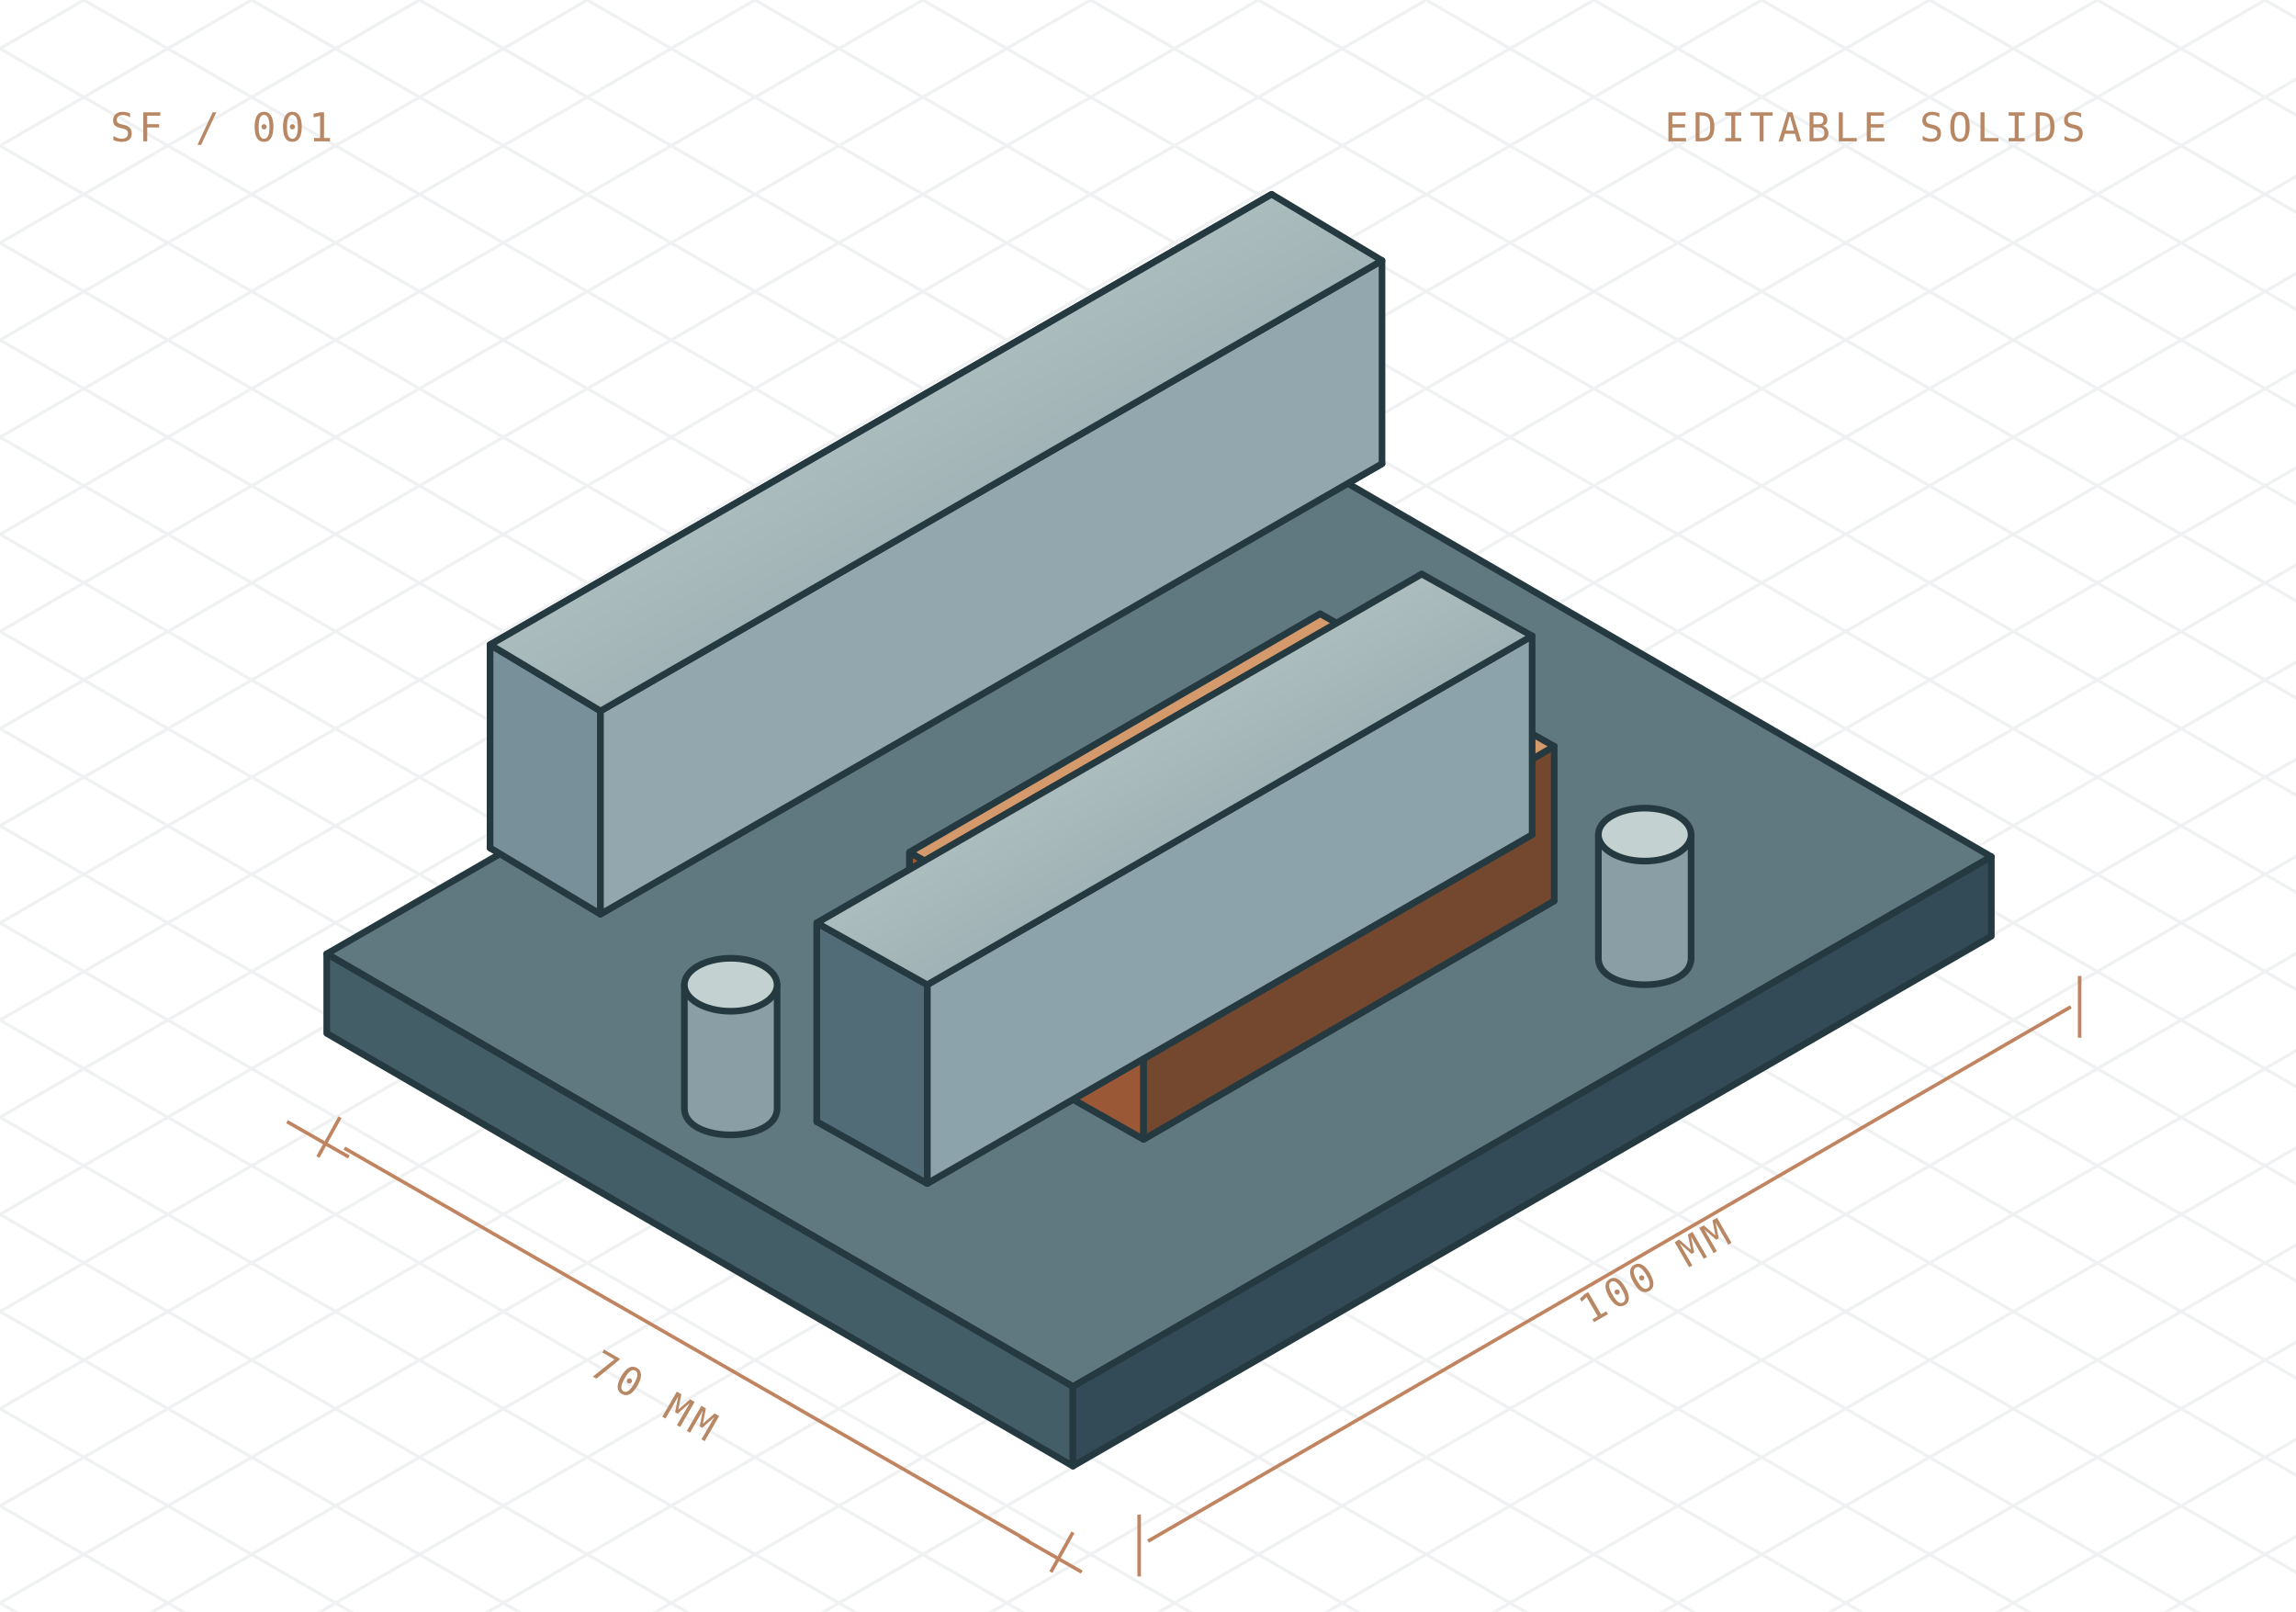
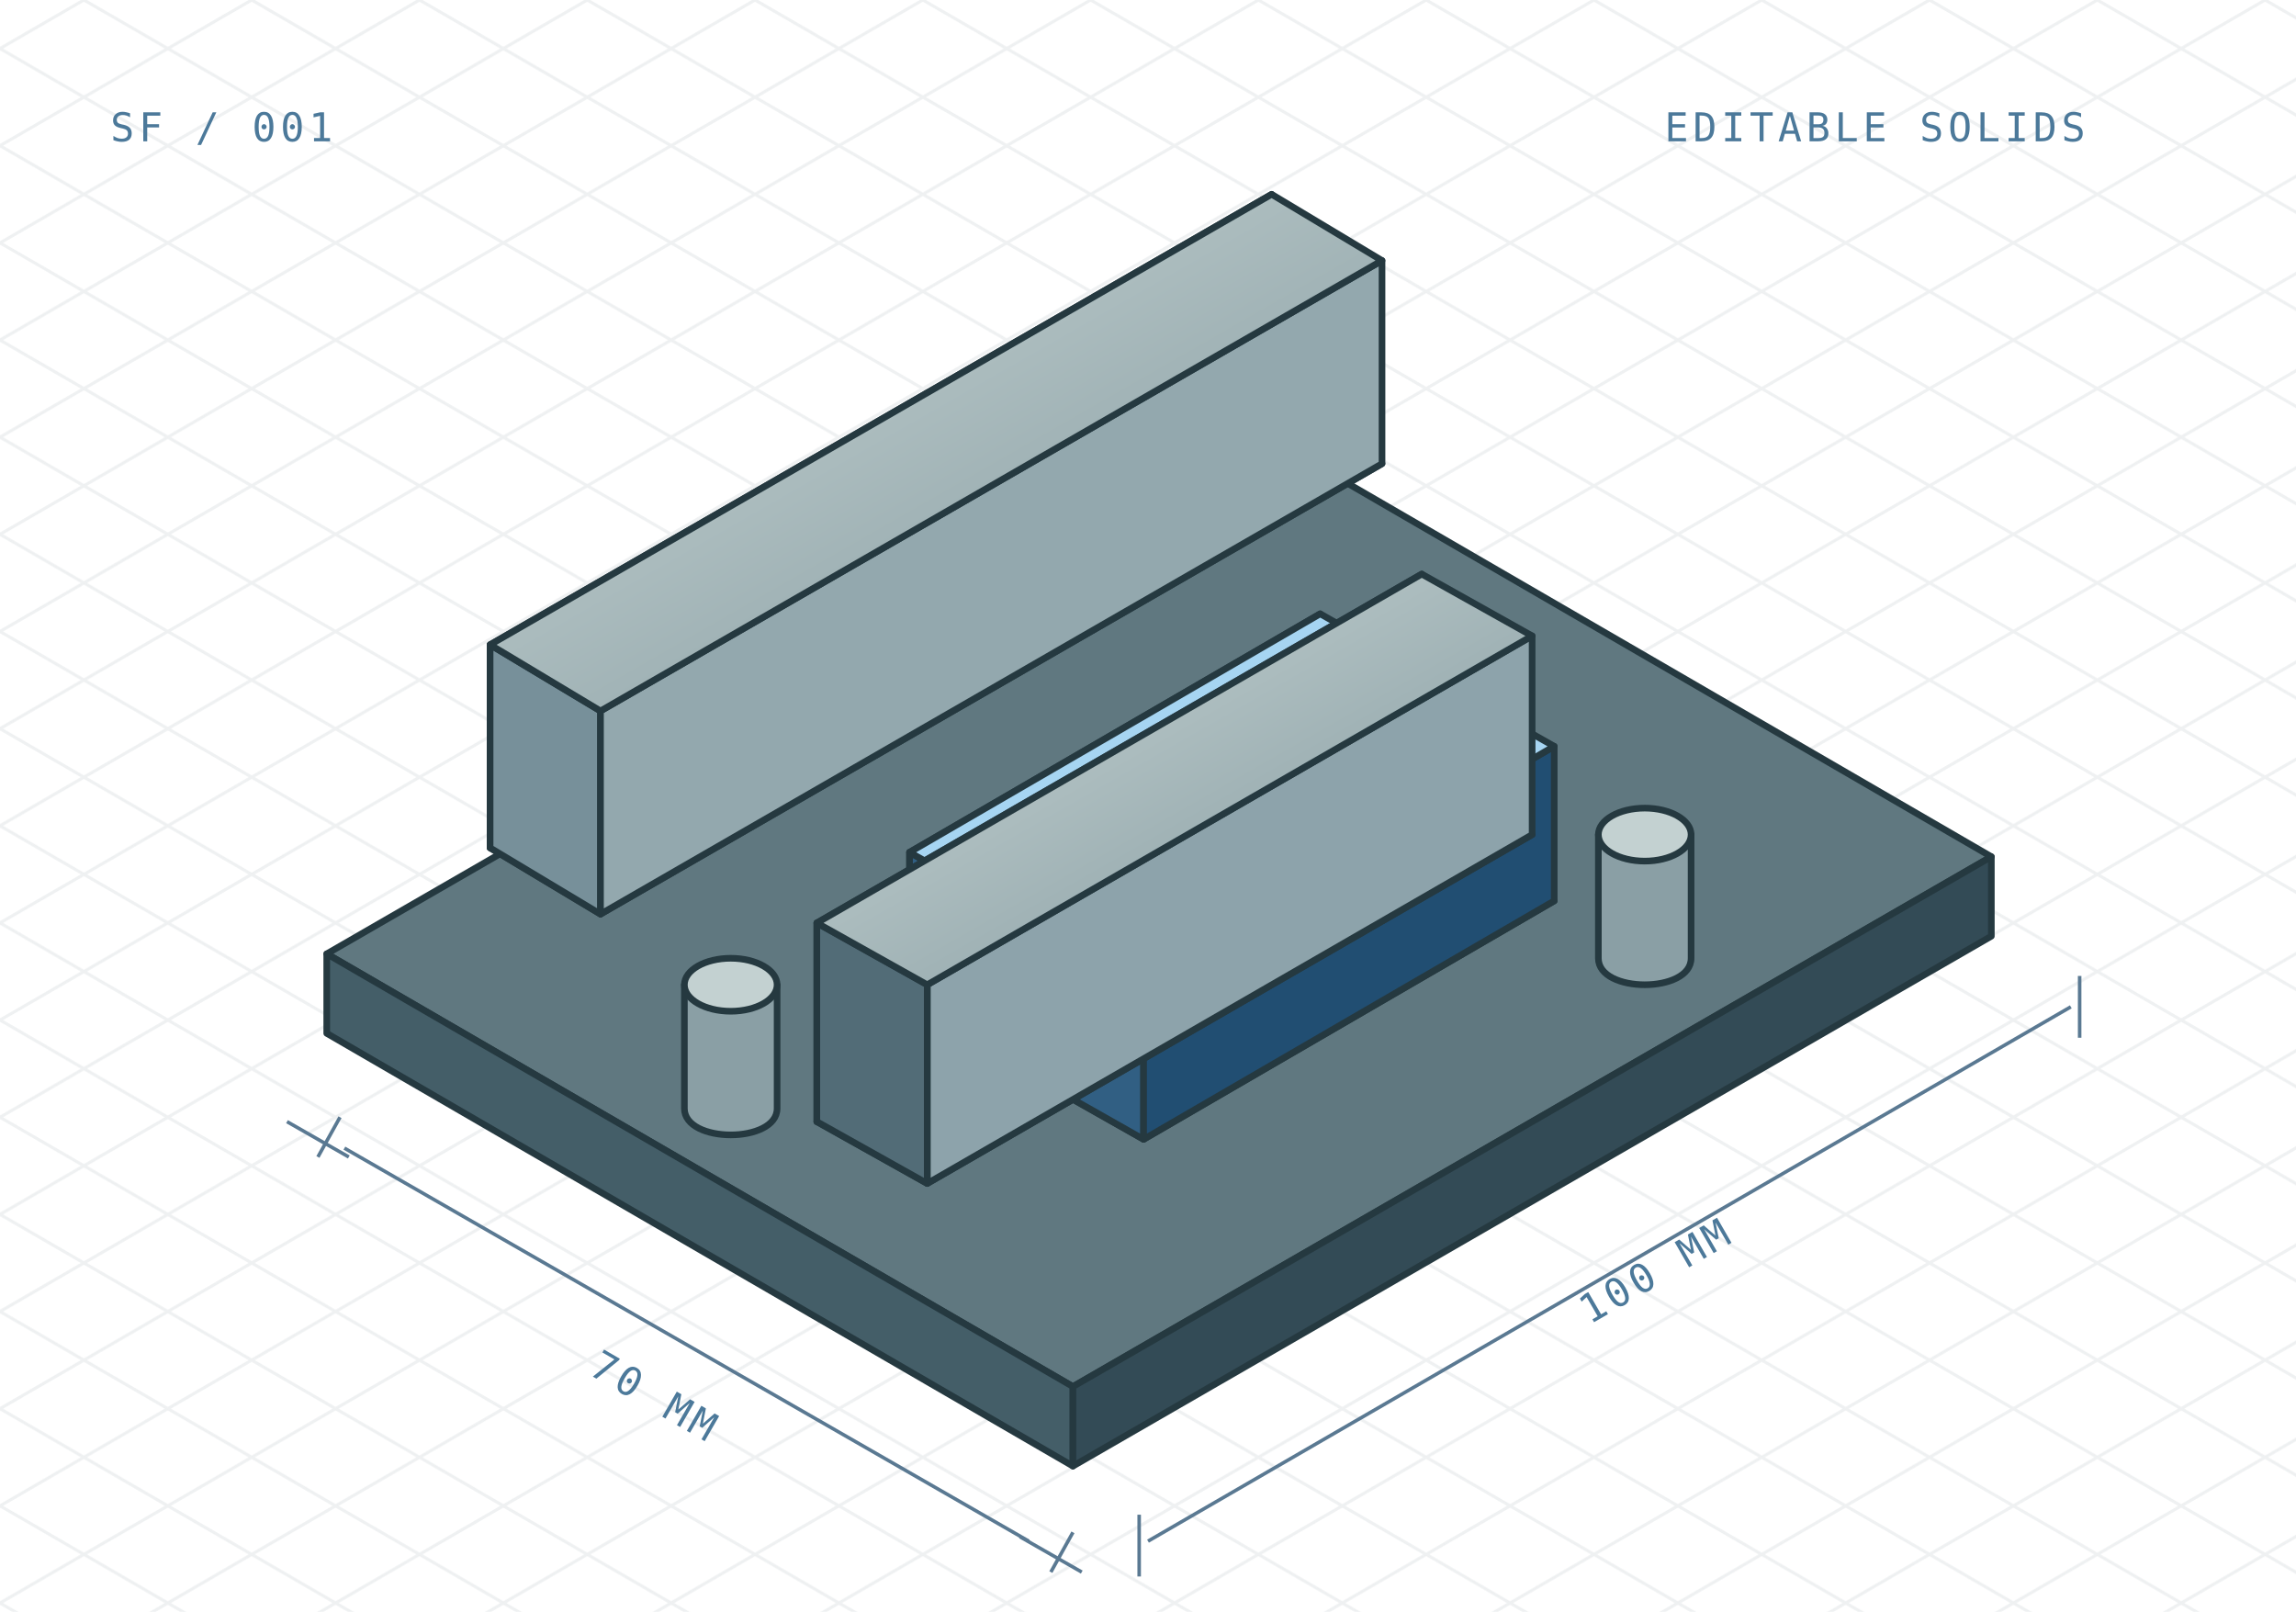
<svg xmlns="http://www.w3.org/2000/svg" viewBox="0 0 520 365" role="img" aria-label="Workholding fixture concept in isometric projection">
  <defs>
    <pattern id="grid" width="38" height="22" patternUnits="userSpaceOnUse">
      <path d="M0 11 19 0 38 11 19 22Z" fill="none" stroke="#798b8e" stroke-opacity=".12" stroke-width=".7" />
    </pattern>
    <linearGradient id="top" x2="1" y2="1">
      <stop stop-color="#cfdbd9" />
      <stop offset="1" stop-color="#7d949b" />
    </linearGradient>
  </defs>
  <rect width="520" height="365" fill="url(#grid)" />
  <g stroke="#253940" stroke-width="1.5" stroke-linejoin="round">
    <path d="m74 216 208-120 169 98-208 120Z" fill="#607880" />
    <path d="m74 216 169 98v18L74 234Z" fill="#445e68" />
    <path d="m243 314 208-120v18L243 332Z" fill="#334b56" />
    <path d="m111 192 177-102 25 15-177 102Z" fill="url(#top)" />
    <path d="m111 146 177-102v46L111 192Z" fill="#536d78" />
    <path d="m111 146 25 15v46l-25-15Z" fill="#77909a" />
    <path d="m136 161 177-102v46L136 207Z" fill="#93a8ae" />
    <path d="m111 146 177-102 25 15-177 102Z" fill="url(#top)" />
-     <path d="m206 228 93-54 53 30-93 54Z" fill="#ac673f" />
-     <path d="m206 193 93-54v35l-93 54Z" fill="#b57850" />
-     <path d="m206 193 53 30v35l-53-30Z" fill="#9a5836" />
-     <path d="m259 223 93-54v35l-93 54Z" fill="#74482f" />
-     <path d="m206 193 93-54 53 30-93 54Z" fill="#d59a6c" />
+     <path d="m206 228 93-54 53 30-93 54Z" fill="#3e7197" />
+     <path d="m206 193 93-54v35l-93 54Z" fill="#5a8eb4" />
+     <path d="m206 193 53 30v35l-53-30Z" fill="#315f83" />
+     <path d="m259 223 93-54v35l-93 54Z" fill="#214e72" />
+     <path d="m206 193 93-54 53 30-93 54Z" fill="#a6d5f2" />
    <path d="m185 254 137-79 25 14-137 79Z" fill="#829ba3" />
    <path d="m185 209 137-79v45l-137 79Z" fill="#6b858e" />
    <path d="m210 223 137-79v45l-137 79Z" fill="#8da3ab" />
    <path d="m185 209 25 14v45l-25-14Z" fill="#526c77" />
    <path d="m185 209 137-79 25 14-137 79Z" fill="url(#top)" />
    <g fill="#8a9fa5">
      <path d="M155 223v28c0 8 21 8 21 0v-28Z" />
      <ellipse cx="165.5" cy="223" rx="10.5" ry="6" fill="#c3d1d1" />
      <path d="M362 189v28c0 8 21 8 21 0v-28Z" />
      <ellipse cx="372.5" cy="189" rx="10.5" ry="6" fill="#c3d1d1" />
    </g>
  </g>
-   <g fill="none" stroke="#c18460" stroke-width=".8">
+   <g fill="none" stroke="#5a7992" stroke-width=".8">
    <path d="m78 260 155 89M65 254l14 8m-7 0 5-9M231 348l14 8m-7 0 5-9" />
    <path d="m260 349 209-121M258 357v-14m213-108v-14" />
  </g>
-   <g fill="#b88764" font-family="monospace" font-size="9" letter-spacing="1">
+   <g fill="#4c799a" font-family="monospace" font-size="9" letter-spacing="1">
    <text x="133" y="311" transform="rotate(30 133 311)">70 MM</text>
    <text x="360" y="300" transform="rotate(-30 360 300)">100 MM</text>
    <text x="25" y="32">SF / 001</text>
    <text x="377" y="32">EDITABLE SOLIDS</text>
  </g>
</svg>
